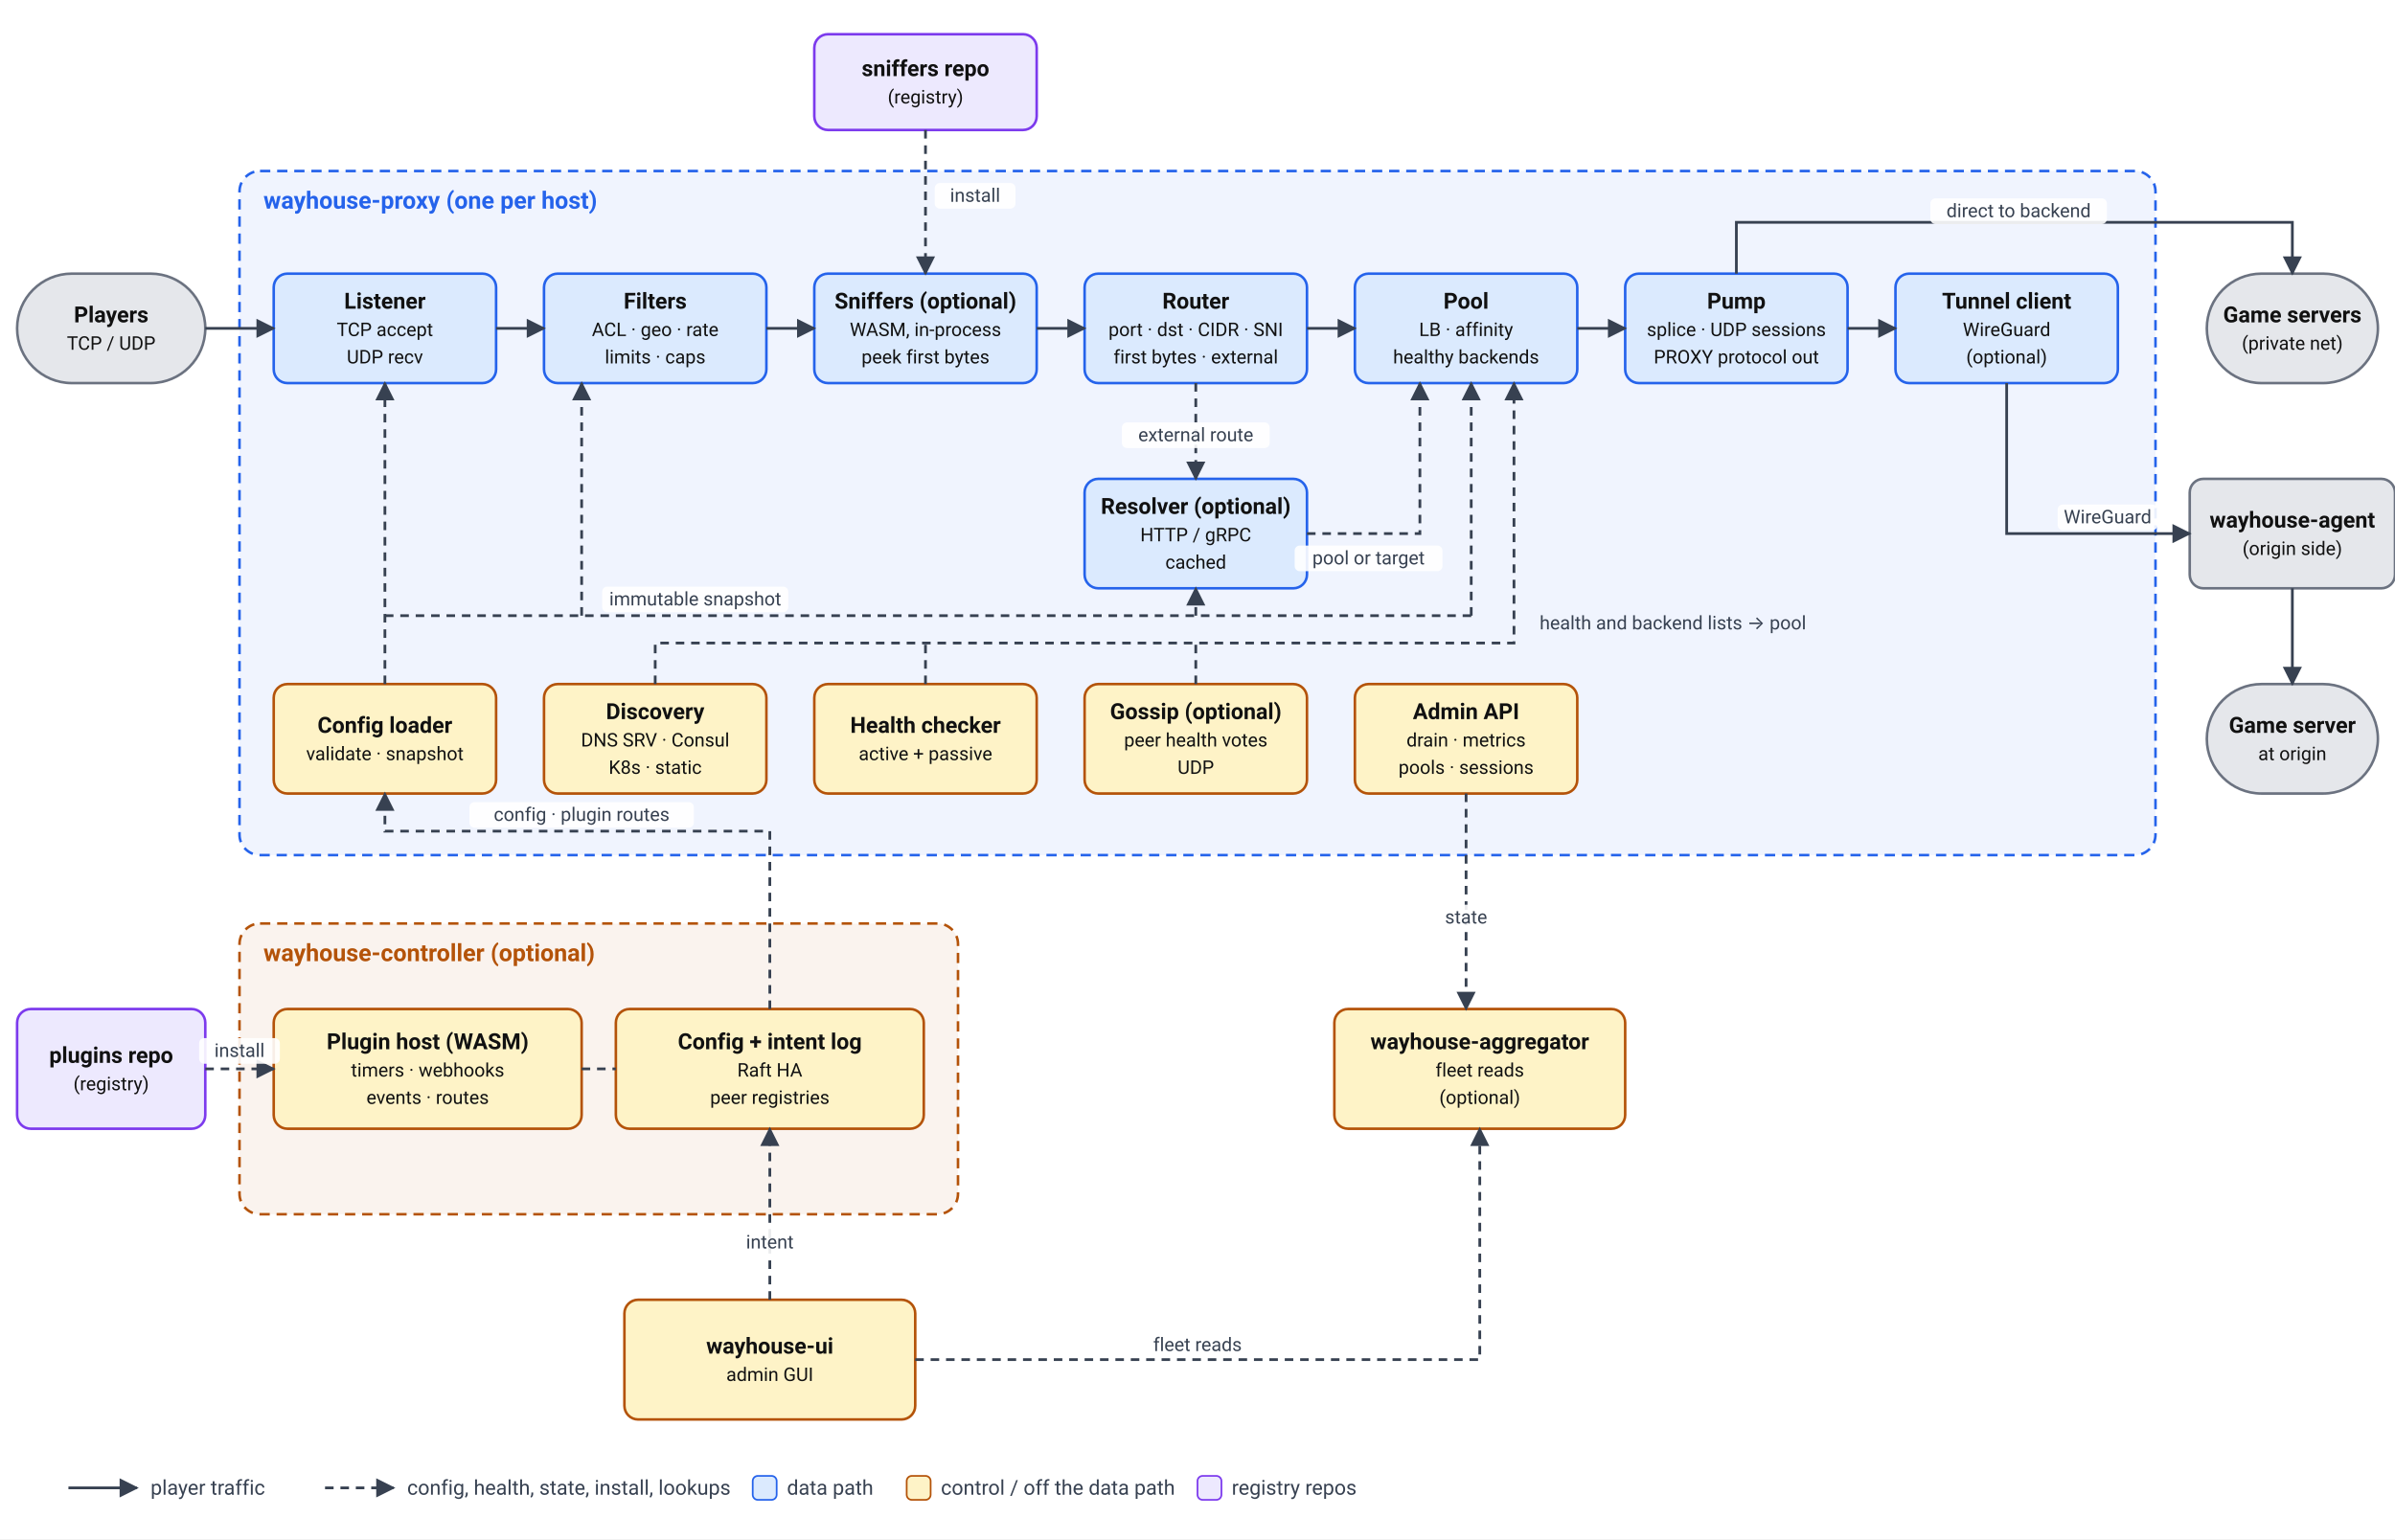
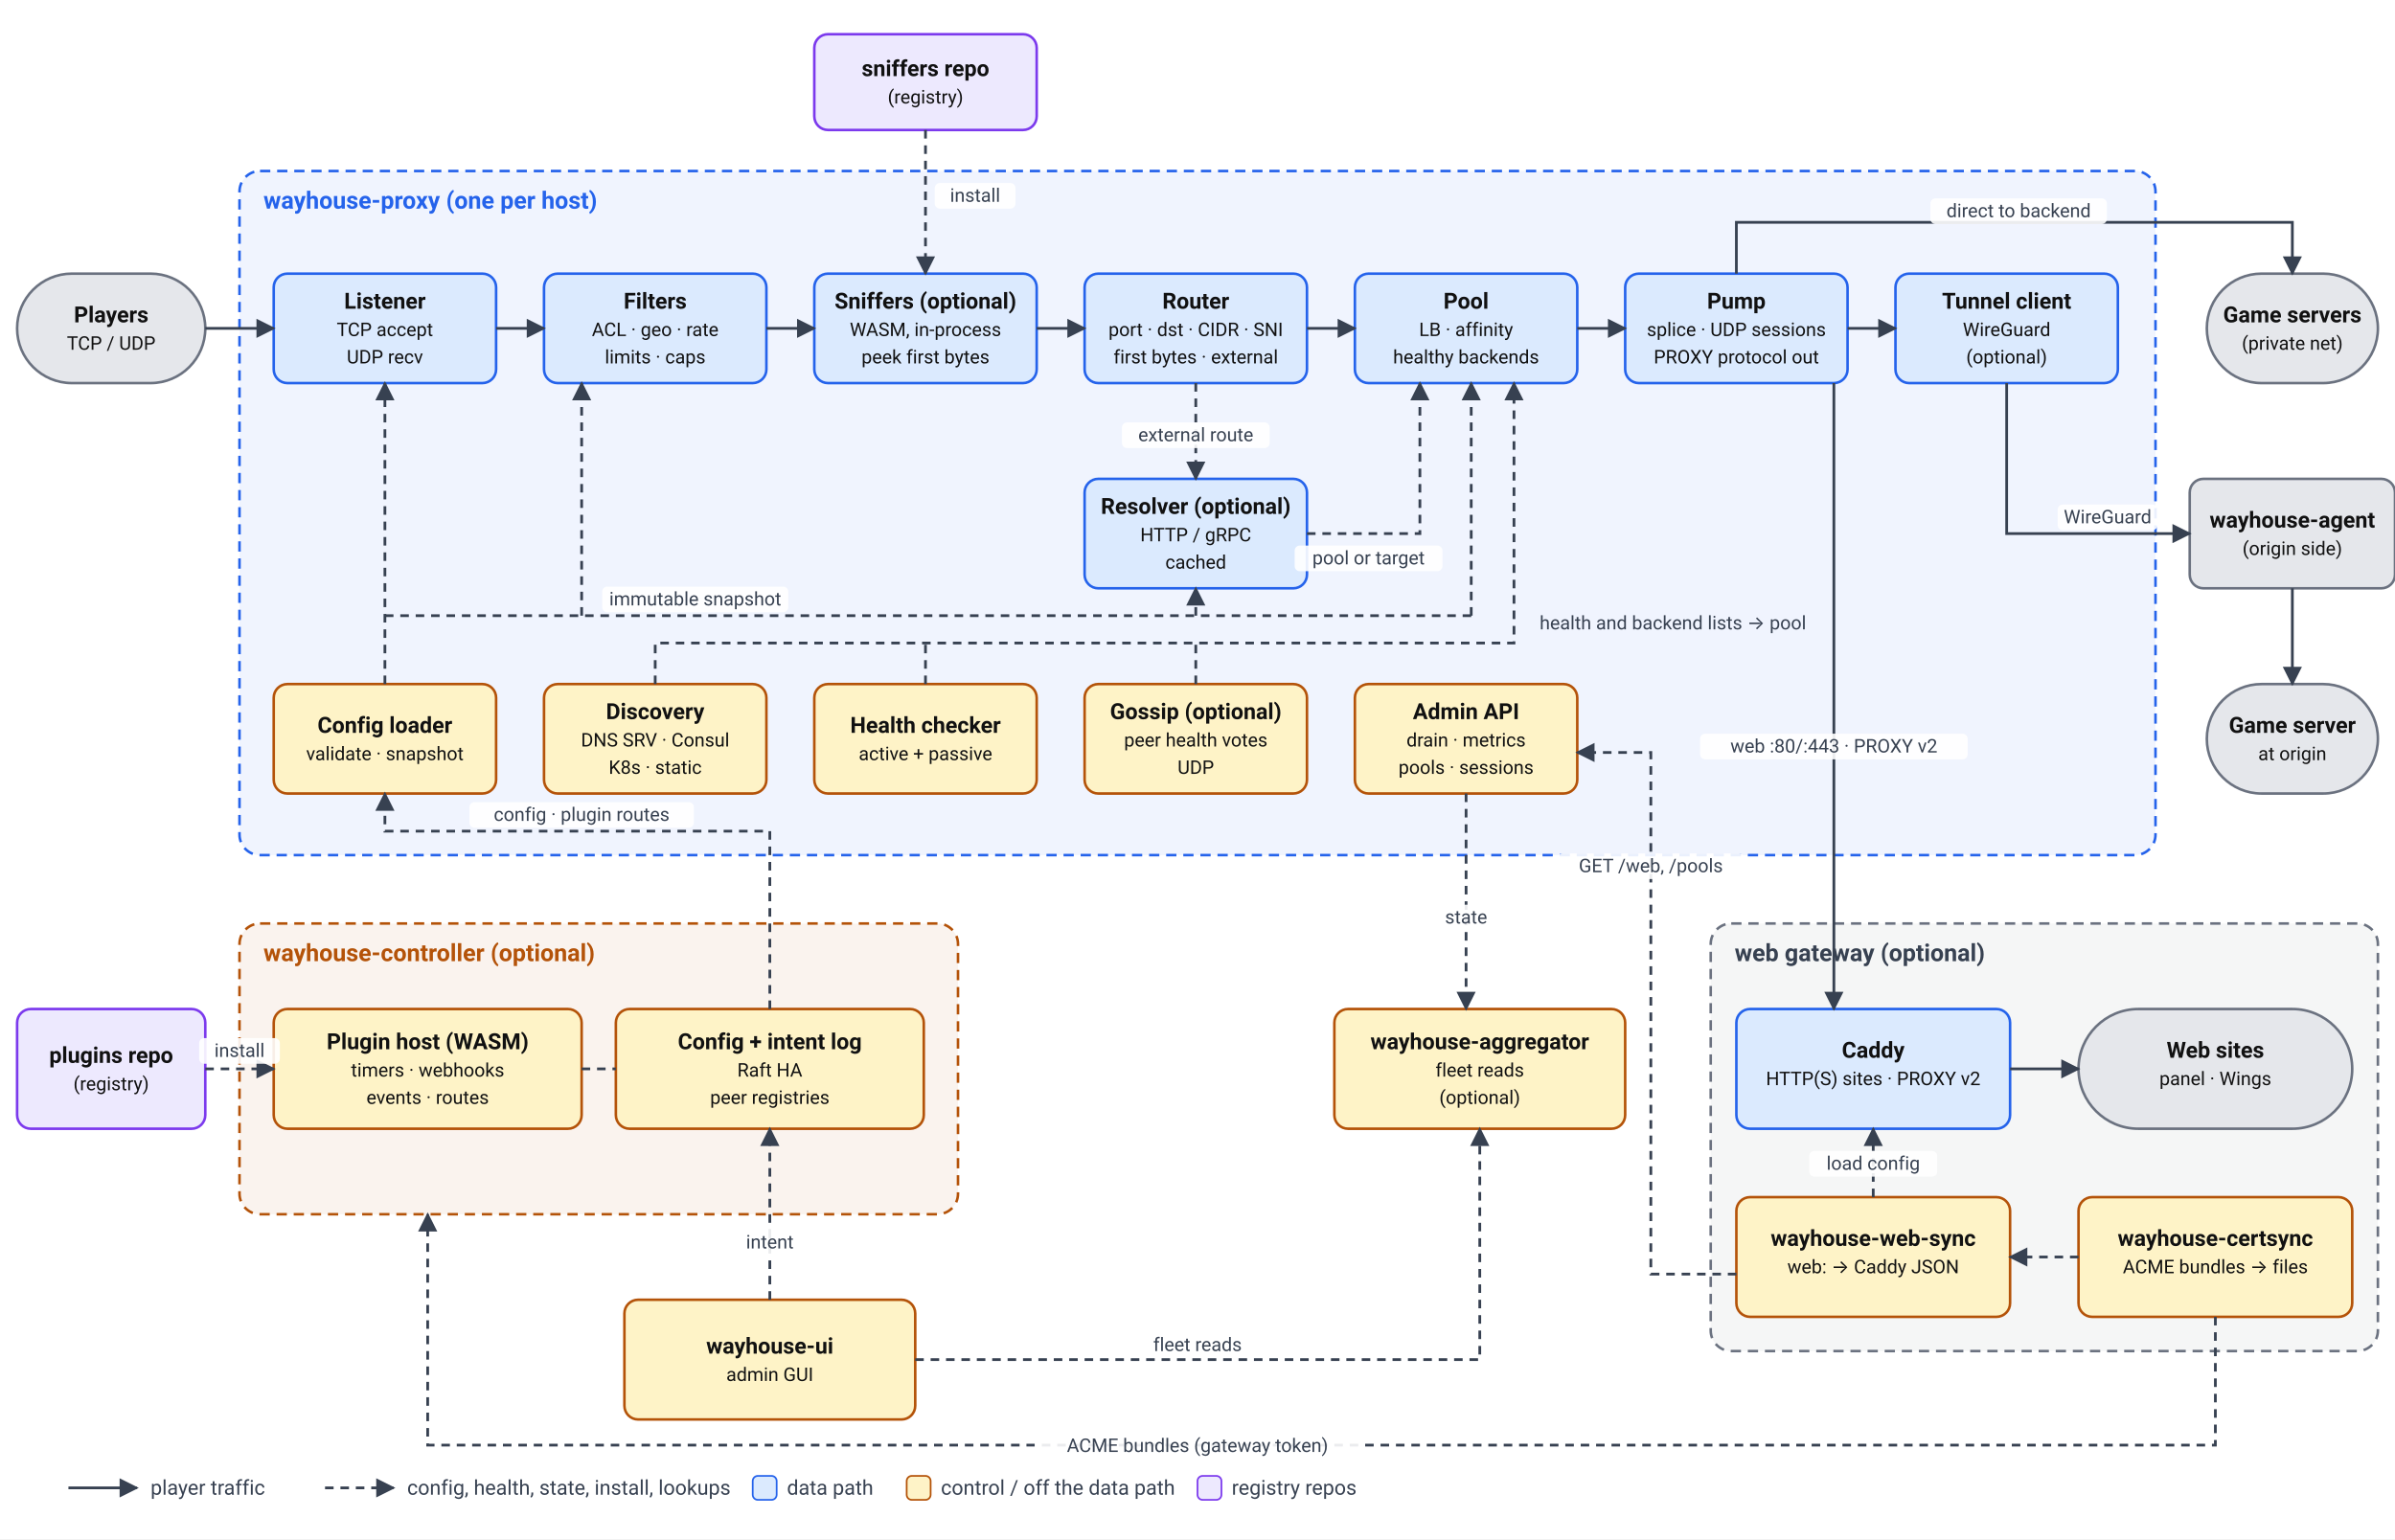
<svg xmlns="http://www.w3.org/2000/svg" viewBox="0 0 1400 900" width="1400" role="img" aria-labelledby="t d" font-family="system-ui,-apple-system,Segoe UI,Roboto,sans-serif">
  <defs>
    <marker id="a" viewBox="0 0 10 10" refX="9" refY="5" markerWidth="7" markerHeight="7" orient="auto-start-reverse">
      <path d="M0,0 L10,5 L0,10 z" fill="#374151" />
    </marker>
  </defs>
  <rect width="1400" height="900" fill="#fff" />
  <rect x="10" y="160" width="110" height="64" rx="32" fill="#e5e7eb" stroke="#6b7280" stroke-width="1.5" />
  <text x="65.0" y="188.5" text-anchor="middle" font-size="13" font-weight="700" fill="#111">Players</text>
  <text x="65.0" y="204.5" text-anchor="middle" font-size="11" font-weight="400" fill="#111">TCP / UDP</text>
  <rect x="1290" y="160" width="100" height="64" rx="32" fill="#e5e7eb" stroke="#6b7280" stroke-width="1.5" />
  <text x="1340.0" y="188.5" text-anchor="middle" font-size="13" font-weight="700" fill="#111">Game servers</text>
  <text x="1340.0" y="204.5" text-anchor="middle" font-size="11" font-weight="400" fill="#111">(private net)</text>
  <rect x="140" y="100" width="1120" height="400" rx="12" fill="#2563eb" fill-opacity="0.07" stroke="#2563eb" stroke-width="1.5" stroke-dasharray="6 4" />
  <text x="154" y="122" font-size="14" font-weight="700" fill="#2563eb">wayhouse-proxy (one per host)</text>
  <rect x="160" y="160" width="130" height="64" rx="8" fill="#dbeafe" stroke="#2563eb" stroke-width="1.5" />
  <text x="225.0" y="180.5" text-anchor="middle" font-size="13" font-weight="700" fill="#111">Listener</text>
  <text x="225.0" y="196.5" text-anchor="middle" font-size="11" font-weight="400" fill="#111">TCP accept</text>
  <text x="225.0" y="212.5" text-anchor="middle" font-size="11" font-weight="400" fill="#111">UDP recv</text>
  <rect x="318" y="160" width="130" height="64" rx="8" fill="#dbeafe" stroke="#2563eb" stroke-width="1.5" />
  <text x="383.0" y="180.5" text-anchor="middle" font-size="13" font-weight="700" fill="#111">Filters</text>
  <text x="383.0" y="196.5" text-anchor="middle" font-size="11" font-weight="400" fill="#111">ACL · geo · rate</text>
  <text x="383.0" y="212.5" text-anchor="middle" font-size="11" font-weight="400" fill="#111">limits · caps</text>
  <rect x="476" y="160" width="130" height="64" rx="8" fill="#dbeafe" stroke="#2563eb" stroke-width="1.5" />
  <text x="541.0" y="180.5" text-anchor="middle" font-size="13" font-weight="700" fill="#111">Sniffers (optional)</text>
  <text x="541.0" y="196.5" text-anchor="middle" font-size="11" font-weight="400" fill="#111">WASM, in-process</text>
  <text x="541.0" y="212.5" text-anchor="middle" font-size="11" font-weight="400" fill="#111">peek first bytes</text>
  <rect x="634" y="160" width="130" height="64" rx="8" fill="#dbeafe" stroke="#2563eb" stroke-width="1.5" />
  <text x="699.0" y="180.5" text-anchor="middle" font-size="13" font-weight="700" fill="#111">Router</text>
  <text x="699.0" y="196.5" text-anchor="middle" font-size="11" font-weight="400" fill="#111">port · dst · CIDR · SNI</text>
  <text x="699.0" y="212.5" text-anchor="middle" font-size="11" font-weight="400" fill="#111">first bytes · external</text>
  <rect x="792" y="160" width="130" height="64" rx="8" fill="#dbeafe" stroke="#2563eb" stroke-width="1.5" />
  <text x="857.0" y="180.5" text-anchor="middle" font-size="13" font-weight="700" fill="#111">Pool</text>
  <text x="857.0" y="196.5" text-anchor="middle" font-size="11" font-weight="400" fill="#111">LB · affinity</text>
  <text x="857.0" y="212.5" text-anchor="middle" font-size="11" font-weight="400" fill="#111">healthy backends</text>
  <rect x="950" y="160" width="130" height="64" rx="8" fill="#dbeafe" stroke="#2563eb" stroke-width="1.5" />
  <text x="1015.0" y="180.5" text-anchor="middle" font-size="13" font-weight="700" fill="#111">Pump</text>
  <text x="1015.0" y="196.5" text-anchor="middle" font-size="11" font-weight="400" fill="#111">splice · UDP sessions</text>
  <text x="1015.0" y="212.5" text-anchor="middle" font-size="11" font-weight="400" fill="#111">PROXY protocol out</text>
  <rect x="1108" y="160" width="130" height="64" rx="8" fill="#dbeafe" stroke="#2563eb" stroke-width="1.5" />
  <text x="1173.0" y="180.5" text-anchor="middle" font-size="13" font-weight="700" fill="#111">Tunnel client</text>
  <text x="1173.0" y="196.5" text-anchor="middle" font-size="11" font-weight="400" fill="#111">WireGuard</text>
  <text x="1173.0" y="212.5" text-anchor="middle" font-size="11" font-weight="400" fill="#111">(optional)</text>
  <polyline points="120,192 160,192" fill="none" stroke="#374151" stroke-width="1.6" marker-end="url(#a)" />
  <polyline points="290,192 318,192" fill="none" stroke="#374151" stroke-width="1.6" marker-end="url(#a)" />
  <polyline points="448,192 476,192" fill="none" stroke="#374151" stroke-width="1.6" marker-end="url(#a)" />
  <polyline points="606,192 634,192" fill="none" stroke="#374151" stroke-width="1.6" marker-end="url(#a)" />
  <polyline points="764,192 792,192" fill="none" stroke="#374151" stroke-width="1.6" marker-end="url(#a)" />
  <polyline points="922,192 950,192" fill="none" stroke="#374151" stroke-width="1.6" marker-end="url(#a)" />
  <polyline points="1080,192 1108,192" fill="none" stroke="#374151" stroke-width="1.6" marker-end="url(#a)" />
  <rect x="634" y="280" width="130" height="64" rx="8" fill="#dbeafe" stroke="#2563eb" stroke-width="1.5" />
  <text x="699.0" y="300.5" text-anchor="middle" font-size="13" font-weight="700" fill="#111">Resolver (optional)</text>
  <text x="699.0" y="316.5" text-anchor="middle" font-size="11" font-weight="400" fill="#111">HTTP / gRPC</text>
  <text x="699.0" y="332.5" text-anchor="middle" font-size="11" font-weight="400" fill="#111">cached</text>
  <polyline points="699,224 699,280" fill="none" stroke="#374151" stroke-width="1.6" stroke-dasharray="5 4" marker-end="url(#a)" />
  <rect x="655.8" y="247" width="86.4" height="15" rx="3" fill="#fff" fill-opacity="0.9" />
  <text x="699" y="258" text-anchor="middle" font-size="11" fill="#374151">external route</text>
  <polyline points="764,312 830,312 830,224" fill="none" stroke="#374151" stroke-width="1.6" stroke-dasharray="5 4" marker-end="url(#a)" />
  <rect x="756.8" y="319" width="86.4" height="15" rx="3" fill="#fff" fill-opacity="0.9" />
  <text x="800" y="330" text-anchor="middle" font-size="11" fill="#374151">pool or target</text>
  <polyline points="1015,160 1015,130 1340,130 1340,160" fill="none" stroke="#374151" stroke-width="1.6" marker-end="url(#a)" />
  <rect x="1128.4" y="116" width="103.2" height="15" rx="3" fill="#fff" fill-opacity="0.9" />
  <text x="1180" y="127" text-anchor="middle" font-size="11" fill="#374151">direct to backend</text>
  <rect x="1280" y="280" width="120" height="64" rx="8" fill="#e5e7eb" stroke="#6b7280" stroke-width="1.5" />
  <text x="1340.0" y="308.5" text-anchor="middle" font-size="13" font-weight="700" fill="#111">wayhouse-agent</text>
  <text x="1340.0" y="324.5" text-anchor="middle" font-size="11" font-weight="400" fill="#111">(origin side)</text>
  <rect x="1290" y="400" width="100" height="64" rx="32" fill="#e5e7eb" stroke="#6b7280" stroke-width="1.5" />
  <text x="1340.0" y="428.5" text-anchor="middle" font-size="13" font-weight="700" fill="#111">Game server</text>
  <text x="1340.0" y="444.5" text-anchor="middle" font-size="11" font-weight="400" fill="#111">at origin</text>
  <polyline points="1173,224 1173,312 1280,312" fill="none" stroke="#374151" stroke-width="1.6" marker-end="url(#a)" />
  <rect x="1202.8" y="295" width="58.4" height="15" rx="3" fill="#fff" fill-opacity="0.9" />
  <text x="1232" y="306" text-anchor="middle" font-size="11" fill="#374151">WireGuard</text>
  <polyline points="1340,344 1340,400" fill="none" stroke="#374151" stroke-width="1.6" marker-end="url(#a)" />
  <rect x="160" y="400" width="130" height="64" rx="8" fill="#fef3c7" stroke="#b45309" stroke-width="1.5" />
  <text x="225.0" y="428.5" text-anchor="middle" font-size="13" font-weight="700" fill="#111">Config loader</text>
  <text x="225.0" y="444.5" text-anchor="middle" font-size="11" font-weight="400" fill="#111">validate · snapshot</text>
  <rect x="318" y="400" width="130" height="64" rx="8" fill="#fef3c7" stroke="#b45309" stroke-width="1.5" />
  <text x="383.0" y="420.5" text-anchor="middle" font-size="13" font-weight="700" fill="#111">Discovery</text>
  <text x="383.0" y="436.5" text-anchor="middle" font-size="11" font-weight="400" fill="#111">DNS SRV · Consul</text>
  <text x="383.0" y="452.5" text-anchor="middle" font-size="11" font-weight="400" fill="#111">K8s · static</text>
  <rect x="476" y="400" width="130" height="64" rx="8" fill="#fef3c7" stroke="#b45309" stroke-width="1.5" />
  <text x="541.0" y="428.5" text-anchor="middle" font-size="13" font-weight="700" fill="#111">Health checker</text>
  <text x="541.0" y="444.5" text-anchor="middle" font-size="11" font-weight="400" fill="#111">active + passive</text>
  <rect x="634" y="400" width="130" height="64" rx="8" fill="#fef3c7" stroke="#b45309" stroke-width="1.5" />
  <text x="699.0" y="420.5" text-anchor="middle" font-size="13" font-weight="700" fill="#111">Gossip (optional)</text>
  <text x="699.0" y="436.5" text-anchor="middle" font-size="11" font-weight="400" fill="#111">peer health votes</text>
  <text x="699.0" y="452.5" text-anchor="middle" font-size="11" font-weight="400" fill="#111">UDP</text>
  <rect x="792" y="400" width="130" height="64" rx="8" fill="#fef3c7" stroke="#b45309" stroke-width="1.5" />
  <text x="857.0" y="420.5" text-anchor="middle" font-size="13" font-weight="700" fill="#111">Admin API</text>
  <text x="857.0" y="436.5" text-anchor="middle" font-size="11" font-weight="400" fill="#111">drain · metrics</text>
  <text x="857.0" y="452.5" text-anchor="middle" font-size="11" font-weight="400" fill="#111">pools · sessions</text>
  <polyline points="225,400 225,224" fill="none" stroke="#374151" stroke-width="1.6" stroke-dasharray="5 4" marker-end="url(#a)" />
  <polyline points="225,360 860,360" fill="none" stroke="#374151" stroke-width="1.6" stroke-dasharray="5 4" />
  <polyline points="340,360 340,224" fill="none" stroke="#374151" stroke-width="1.6" stroke-dasharray="5 4" marker-end="url(#a)" />
  <polyline points="699,360 699,344" fill="none" stroke="#374151" stroke-width="1.6" stroke-dasharray="5 4" marker-end="url(#a)" />
  <polyline points="860,360 860,224" fill="none" stroke="#374151" stroke-width="1.6" stroke-dasharray="5 4" marker-end="url(#a)" />
  <rect x="352" y="343" width="108.8" height="15" rx="3" fill="#fff" fill-opacity="0.9" />
  <text x="406.4" y="354" text-anchor="middle" font-size="11" fill="#374151">immutable snapshot</text>
  <polyline points="383,400 383,376 885,376 885,224" fill="none" stroke="#374151" stroke-width="1.6" stroke-dasharray="5 4" marker-end="url(#a)" />
  <polyline points="541,400 541,376" fill="none" stroke="#374151" stroke-width="1.6" stroke-dasharray="5 4" />
  <polyline points="699,400 699,376" fill="none" stroke="#374151" stroke-width="1.6" stroke-dasharray="5 4" />
  <text x="900" y="368" font-size="11" text-anchor="start" fill="#374151">health and backend lists → pool</text>
  <rect x="140" y="540" width="420" height="170" rx="12" fill="#b45309" fill-opacity="0.07" stroke="#b45309" stroke-width="1.5" stroke-dasharray="6 4" />
  <text x="154" y="562" font-size="14" font-weight="700" fill="#b45309">wayhouse-controller (optional)</text>
  <rect x="160" y="590" width="180" height="70" rx="8" fill="#fef3c7" stroke="#b45309" stroke-width="1.5" />
  <text x="250.0" y="613.5" text-anchor="middle" font-size="13" font-weight="700" fill="#111">Plugin host (WASM)</text>
  <text x="250.0" y="629.5" text-anchor="middle" font-size="11" font-weight="400" fill="#111">timers · webhooks</text>
  <text x="250.0" y="645.5" text-anchor="middle" font-size="11" font-weight="400" fill="#111">events · routes</text>
  <rect x="360" y="590" width="180" height="70" rx="8" fill="#fef3c7" stroke="#b45309" stroke-width="1.5" />
  <text x="450.0" y="613.5" text-anchor="middle" font-size="13" font-weight="700" fill="#111">Config + intent log</text>
  <text x="450.0" y="629.5" text-anchor="middle" font-size="11" font-weight="400" fill="#111">Raft HA</text>
  <text x="450.0" y="645.5" text-anchor="middle" font-size="11" font-weight="400" fill="#111">peer registries</text>
  <polyline points="340,625 360,625" fill="none" stroke="#374151" stroke-width="1.6" stroke-dasharray="5 4" />
  <polyline points="450,590 450,486 225,486 225,464" fill="none" stroke="#374151" stroke-width="1.6" stroke-dasharray="5 4" marker-end="url(#a)" />
  <rect x="274.4" y="469" width="131.2" height="15" rx="3" fill="#fff" fill-opacity="0.9" />
  <text x="340" y="480" text-anchor="middle" font-size="11" fill="#374151">config · plugin routes</text>
  <rect x="780" y="590" width="170" height="70" rx="8" fill="#fef3c7" stroke="#b45309" stroke-width="1.5" />
  <text x="865.0" y="613.5" text-anchor="middle" font-size="13" font-weight="700" fill="#111">wayhouse-aggregator</text>
  <text x="865.0" y="629.5" text-anchor="middle" font-size="11" font-weight="400" fill="#111">fleet reads</text>
  <text x="865.0" y="645.5" text-anchor="middle" font-size="11" font-weight="400" fill="#111">(optional)</text>
  <polyline points="857,464 857,590" fill="none" stroke="#374151" stroke-width="1.6" stroke-dasharray="5 4" marker-end="url(#a)" />
  <rect x="839.0" y="529" width="36.0" height="15" rx="3" fill="#fff" fill-opacity="0.9" />
  <text x="857" y="540" text-anchor="middle" font-size="11" fill="#374151">state</text>
  <rect x="365" y="760" width="170" height="70" rx="8" fill="#fef3c7" stroke="#b45309" stroke-width="1.5" />
  <text x="450.0" y="791.5" text-anchor="middle" font-size="13" font-weight="700" fill="#111">wayhouse-ui</text>
  <text x="450.0" y="807.5" text-anchor="middle" font-size="11" font-weight="400" fill="#111">admin GUI</text>
  <polyline points="450,760 450,660" fill="none" stroke="#374151" stroke-width="1.6" stroke-dasharray="5 4" marker-end="url(#a)" />
  <rect x="429.2" y="719" width="41.6" height="15" rx="3" fill="#fff" fill-opacity="0.9" />
  <text x="450" y="730" text-anchor="middle" font-size="11" fill="#374151">intent</text>
  <polyline points="535,795 865,795 865,660" fill="none" stroke="#374151" stroke-width="1.6" stroke-dasharray="5 4" marker-end="url(#a)" />
  <rect x="665.2" y="779" width="69.6" height="15" rx="3" fill="#fff" fill-opacity="0.9" />
  <text x="700" y="790" text-anchor="middle" font-size="11" fill="#374151">fleet reads</text>
  <rect x="10" y="590" width="110" height="70" rx="8" fill="#ede9fe" stroke="#7c3aed" stroke-width="1.5" />
  <text x="65.0" y="621.5" text-anchor="middle" font-size="13" font-weight="700" fill="#111">plugins repo</text>
  <text x="65.0" y="637.5" text-anchor="middle" font-size="11" font-weight="400" fill="#111">(registry)</text>
  <polyline points="120,625 160,625" fill="none" stroke="#374151" stroke-width="1.6" stroke-dasharray="5 4" marker-end="url(#a)" />
  <rect x="116.4" y="607" width="47.2" height="15" rx="3" fill="#fff" fill-opacity="0.9" />
  <text x="140" y="618" text-anchor="middle" font-size="11" fill="#374151">install</text>
  <rect x="476" y="20" width="130" height="56" rx="8" fill="#ede9fe" stroke="#7c3aed" stroke-width="1.5" />
  <text x="541.0" y="44.5" text-anchor="middle" font-size="13" font-weight="700" fill="#111">sniffers repo</text>
  <text x="541.0" y="60.5" text-anchor="middle" font-size="11" font-weight="400" fill="#111">(registry)</text>
  <polyline points="541,76 541,160" fill="none" stroke="#374151" stroke-width="1.6" stroke-dasharray="5 4" marker-end="url(#a)" />
  <rect x="546.4" y="107" width="47.2" height="15" rx="3" fill="#fff" fill-opacity="0.9" />
  <text x="570" y="118" text-anchor="middle" font-size="11" fill="#374151">install</text>
  <polyline points="40,870 80,870" fill="none" stroke="#374151" stroke-width="1.6" marker-end="url(#a)" />
  <text x="88" y="874" font-size="12" text-anchor="start" fill="#374151">player traffic</text>
  <polyline points="190,870 230,870" fill="none" stroke="#374151" stroke-width="1.6" stroke-dasharray="5 4" marker-end="url(#a)" />
  <text x="238" y="874" font-size="12" text-anchor="start" fill="#374151">config, health, state, install, lookups</text>
  <rect x="440" y="863" width="14" height="14" rx="3" fill="#dbeafe" stroke="#2563eb" />
  <text x="460" y="874" font-size="12" text-anchor="start" fill="#374151">data path</text>
  <rect x="530" y="863" width="14" height="14" rx="3" fill="#fef3c7" stroke="#b45309" />
  <text x="550" y="874" font-size="12" text-anchor="start" fill="#374151">control / off the data path</text>
  <rect x="700" y="863" width="14" height="14" rx="3" fill="#ede9fe" stroke="#7c3aed" />
  <text x="720" y="874" font-size="12" text-anchor="start" fill="#374151">registry repos</text>
+   <rect x="1000" y="540" width="390" height="250" rx="12" fill="#6b7280" fill-opacity="0.07" stroke="#6b7280" stroke-width="1.5" stroke-dasharray="6 4" />
+   <text x="1014" y="562" font-size="14" font-weight="700" fill="#374151">web gateway (optional)</text>
+   <rect x="1015" y="590" width="160" height="70" rx="8" fill="#dbeafe" stroke="#2563eb" stroke-width="1.5" />
+   <text x="1095.0" y="618.5" text-anchor="middle" font-size="13" font-weight="700" fill="#111">Caddy</text>
+   <text x="1095.0" y="634.5" text-anchor="middle" font-size="11" font-weight="400" fill="#111">HTTP(S) sites · PROXY v2</text>
+   <rect x="1215" y="590" width="160" height="70" rx="35" fill="#e5e7eb" stroke="#6b7280" stroke-width="1.5" />
+   <text x="1295.0" y="618.5" text-anchor="middle" font-size="13" font-weight="700" fill="#111">Web sites</text>
+   <text x="1295.0" y="634.5" text-anchor="middle" font-size="11" font-weight="400" fill="#111">panel · Wings</text>
+   <rect x="1015" y="700" width="160" height="70" rx="8" fill="#fef3c7" stroke="#b45309" stroke-width="1.5" />
+   <text x="1095.0" y="728.5" text-anchor="middle" font-size="13" font-weight="700" fill="#111">wayhouse-web-sync</text>
+   <text x="1095.0" y="744.5" text-anchor="middle" font-size="11" font-weight="400" fill="#111">web: → Caddy JSON</text>
+   <rect x="1215" y="700" width="160" height="70" rx="8" fill="#fef3c7" stroke="#b45309" stroke-width="1.5" />
+   <text x="1295.0" y="728.5" text-anchor="middle" font-size="13" font-weight="700" fill="#111">wayhouse-certsync</text>
+   <text x="1295.0" y="744.5" text-anchor="middle" font-size="11" font-weight="400" fill="#111">ACME bundles → files</text>
+   <polyline points="1072,224 1072,590" fill="none" stroke="#374151" stroke-width="1.6" marker-end="url(#a)" />
+   <rect x="993.8" y="429" width="156.4" height="15" rx="3" fill="#fff" fill-opacity="0.9" />
+   <text x="1072" y="440" text-anchor="middle" font-size="11" fill="#374151">web :80/:443 · PROXY v2</text>
+   <polyline points="1175,625 1215,625" fill="none" stroke="#374151" stroke-width="1.6" marker-end="url(#a)" />
+   <polyline points="1095,700 1095,660" fill="none" stroke="#374151" stroke-width="1.6" stroke-dasharray="5 4" marker-end="url(#a)" />
+   <rect x="1057.6" y="673" width="74.8" height="15" rx="3" fill="#fff" fill-opacity="0.9" />
+   <text x="1095" y="684" text-anchor="middle" font-size="11" fill="#374151">load config</text>
+   <polyline points="1215,735 1175,735" fill="none" stroke="#374151" stroke-width="1.6" stroke-dasharray="5 4" marker-end="url(#a)" />
+   <polyline points="1015,745 965,745 965,440 922,440" fill="none" stroke="#374151" stroke-width="1.6" stroke-dasharray="5 4" marker-end="url(#a)" />
+   <rect x="910.6" y="499" width="108.8" height="15" rx="3" fill="#fff" fill-opacity="0.9" />
+   <text x="965" y="510" text-anchor="middle" font-size="11" fill="#374151">GET /web, /pools</text>
+   <polyline points="1295,770 1295,845 250,845 250,710" fill="none" stroke="#374151" stroke-width="1.6" stroke-dasharray="5 4" marker-end="url(#a)" />
+   <rect x="604.8" y="838" width="190.4" height="15" rx="3" fill="#fff" fill-opacity="0.9" />
+   <text x="700" y="849" text-anchor="middle" font-size="11" fill="#374151">ACME bundles (gateway token)</text>
</svg>
